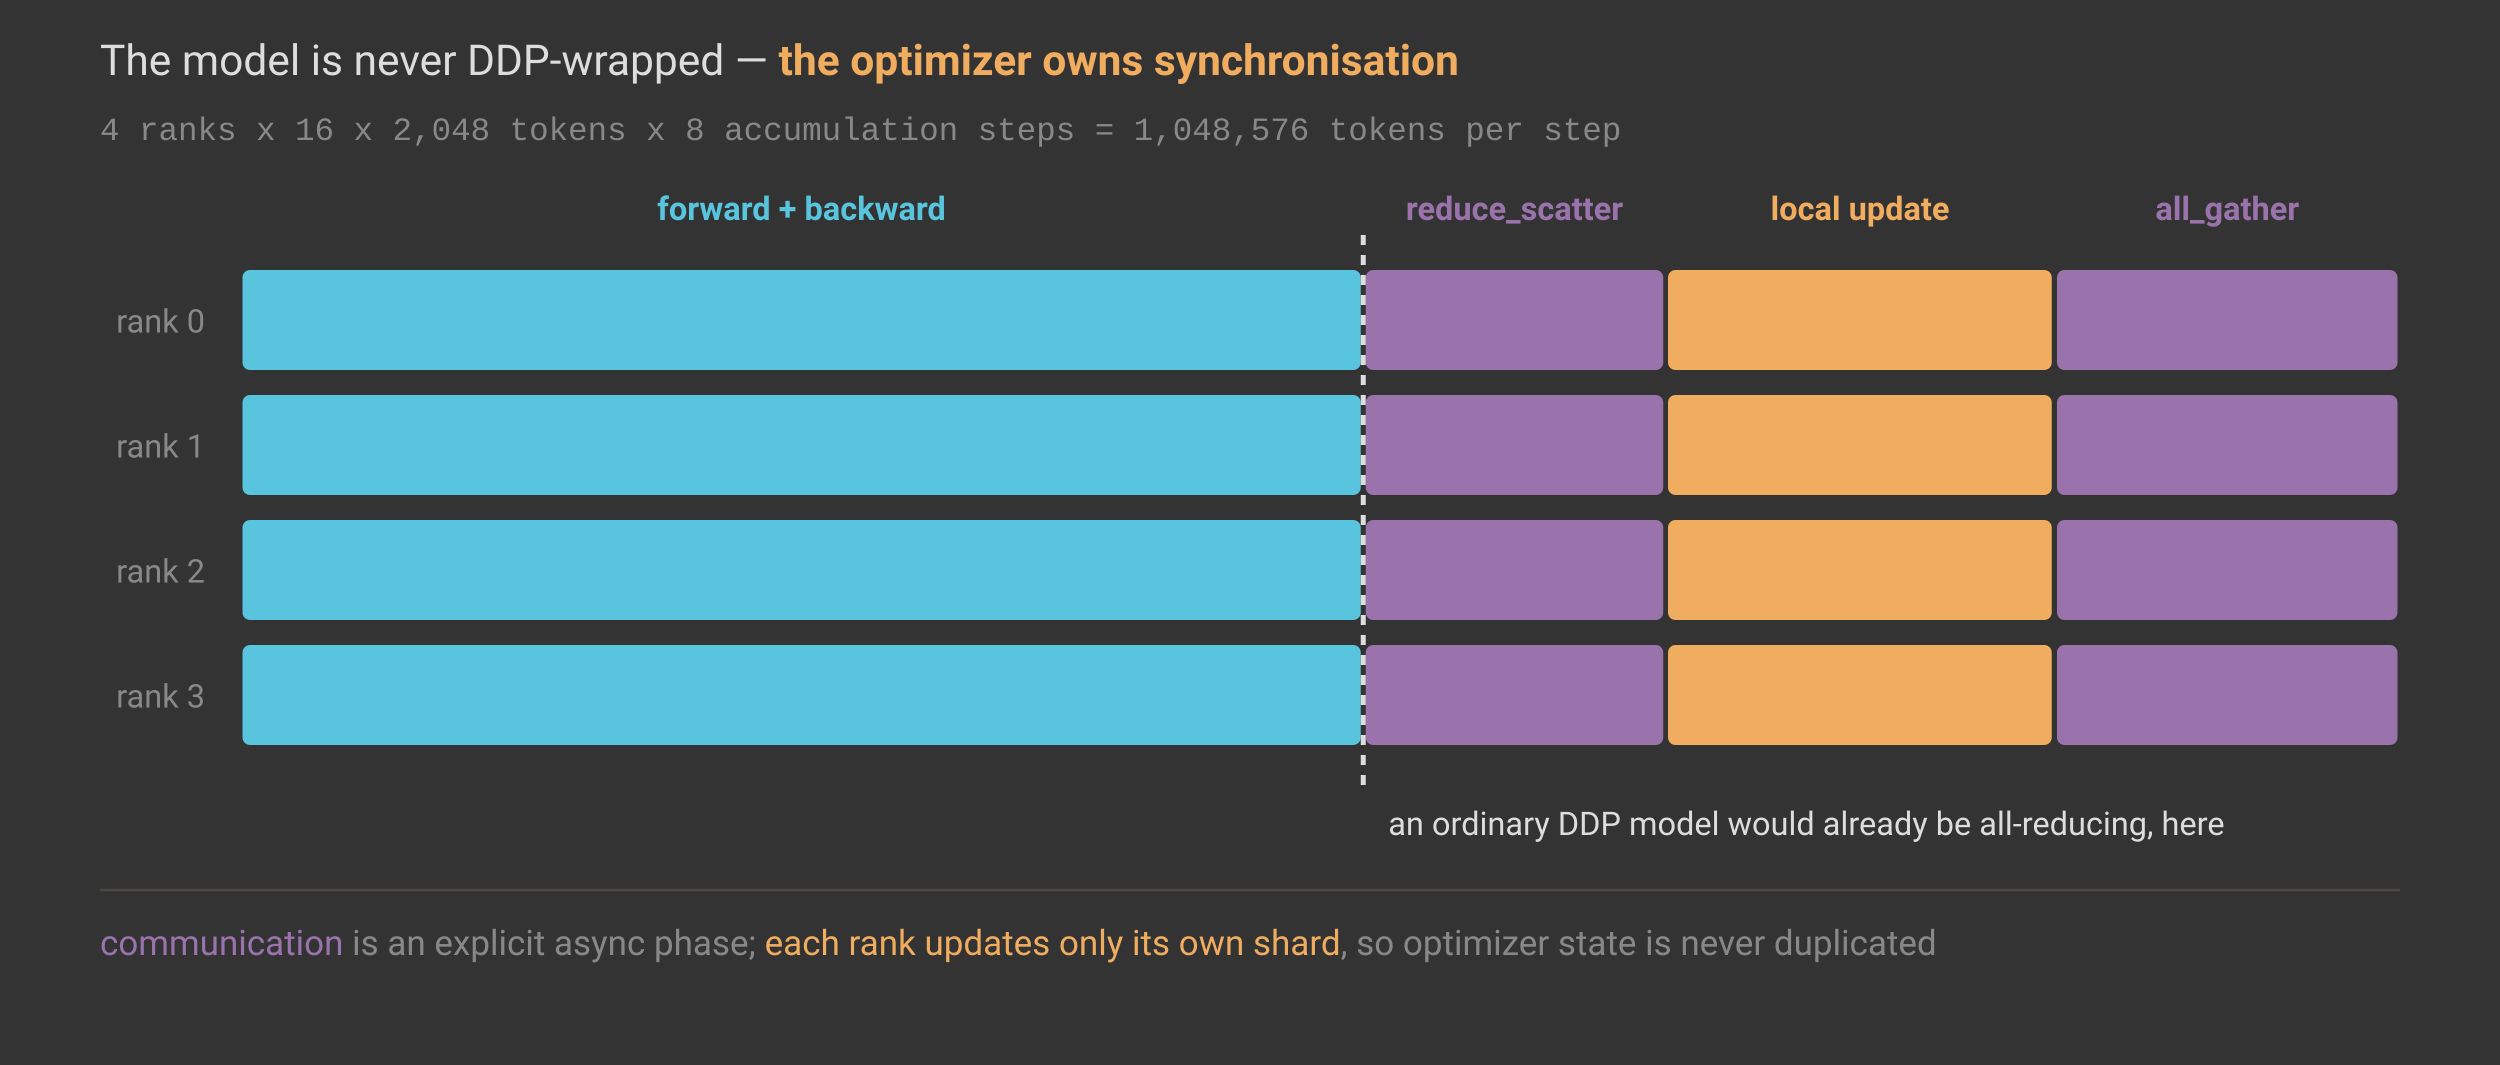
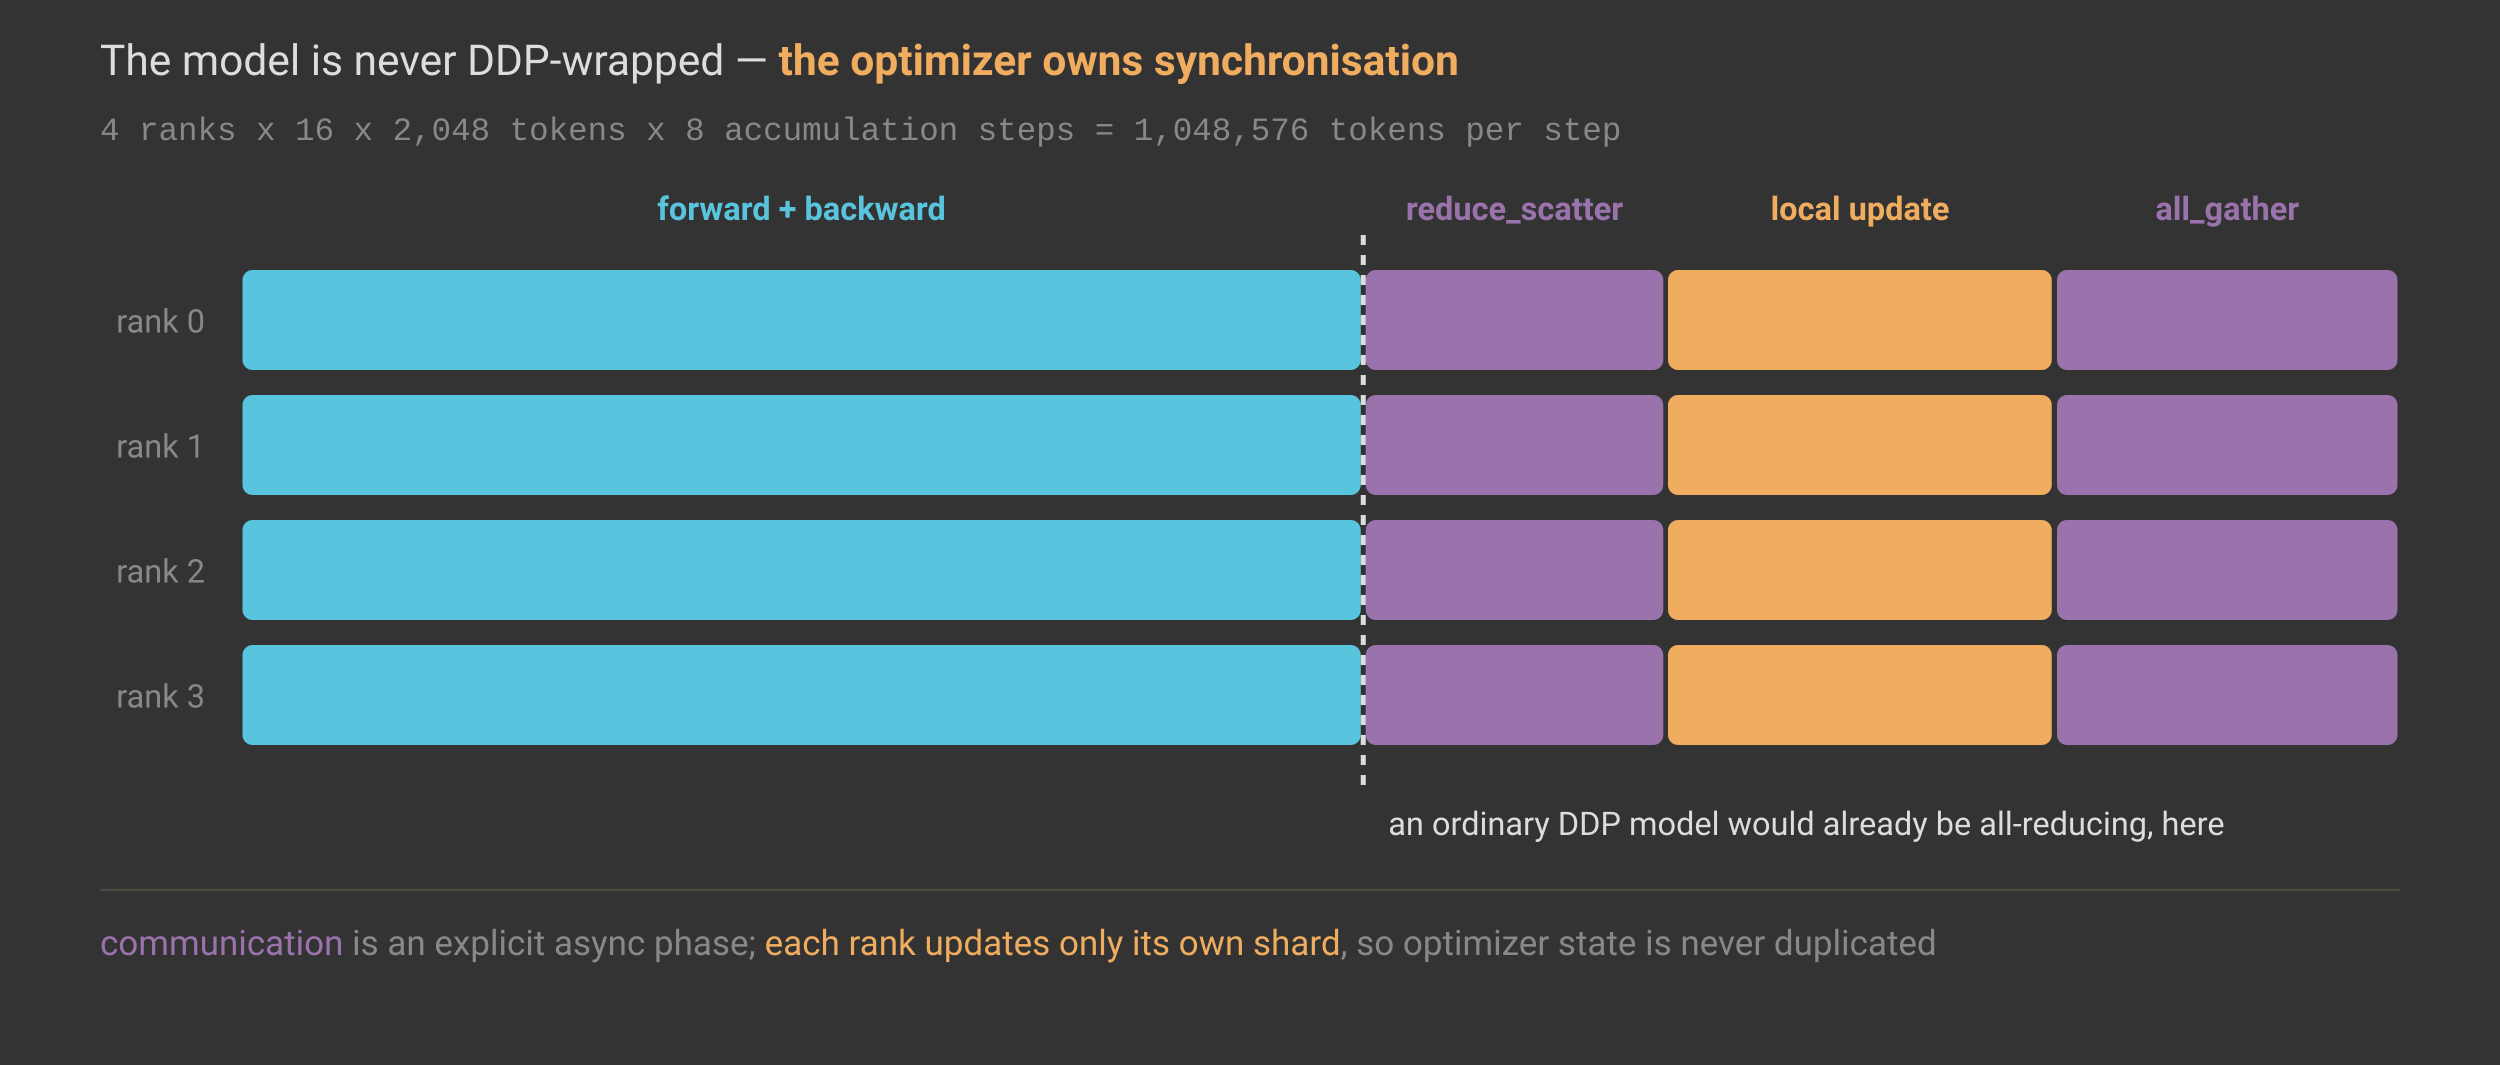
- <svg xmlns="http://www.w3.org/2000/svg" viewBox="0 0 1000 426" font-family="-apple-system,BlinkMacSystemFont,'Segoe UI',Roboto,Helvetica,Arial,sans-serif" role="img" aria-label="One optimizer step across four ranks. Gradients stay local through eight accumulation steps, then reduce-scatter, local update and all-gather.">
+ <svg xmlns="http://www.w3.org/2000/svg" width="1000" height="426" viewBox="0 0 1000 426" font-family="-apple-system,BlinkMacSystemFont,'Segoe UI',Roboto,Helvetica,Arial,sans-serif" role="img" aria-label="One optimizer step across four ranks. Gradients stay local through eight accumulation steps, then reduce-scatter, local update and all-gather.">
  <rect width="1000" height="426" fill="#333333" />
  <text x="40" y="30" font-size="17" fill="#DDDDDD">The model is never DDP-wrapped — <tspan fill="#F0AC5F" font-weight="600">the optimizer owns synchronisation</tspan>
  </text>
  <text x="40.0" y="56.0" font-size="13" fill="#888888" text-anchor="start" font-family="ui-monospace,SFMono-Regular,Consolas,'Liberation Mono',Menlo,monospace">4 ranks x 16 x 2,048 tokens x 8 accumulation steps = 1,048,576 tokens per step</text>
  <text x="320.6" y="88.0" font-size="13" fill="#58C4DD" text-anchor="middle" font-weight="600">forward + backward</text>
  <text x="605.8" y="88.0" font-size="13" fill="#9A72AC" text-anchor="middle" font-weight="600">reduce_scatter</text>
  <text x="744.0" y="88.0" font-size="13" fill="#F0AC5F" text-anchor="middle" font-weight="600">local update</text>
  <text x="890.9" y="88.0" font-size="13" fill="#9A72AC" text-anchor="middle" font-weight="600">all_gather</text>
  <text x="82.0" y="133.0" font-size="13" fill="#888888" text-anchor="end">rank 0</text>
-   <rect x="97.0" y="108.0" width="447.3" height="40.0" rx="3" fill="#58C4DD" />
-   <rect x="546.3" y="108.0" width="119.0" height="40.0" rx="3" fill="#9A72AC" />
-   <rect x="667.2" y="108.0" width="153.5" height="40.0" rx="3" fill="#F0AC5F" />
-   <rect x="822.8" y="108.0" width="136.2" height="40.0" rx="3" fill="#9A72AC" />
+   <rect x="97.0" y="108.0" width="447.3" height="40.0" rx="4" fill="#58C4DD" />
+   <rect x="546.3" y="108.0" width="119.0" height="40.0" rx="4" fill="#9A72AC" />
+   <rect x="667.2" y="108.0" width="153.5" height="40.0" rx="4" fill="#F0AC5F" />
+   <rect x="822.8" y="108.0" width="136.2" height="40.0" rx="4" fill="#9A72AC" />
  <text x="82.0" y="183.0" font-size="13" fill="#888888" text-anchor="end">rank 1</text>
-   <rect x="97.0" y="158.0" width="447.3" height="40.0" rx="3" fill="#58C4DD" />
-   <rect x="546.3" y="158.0" width="119.0" height="40.0" rx="3" fill="#9A72AC" />
-   <rect x="667.2" y="158.0" width="153.5" height="40.0" rx="3" fill="#F0AC5F" />
-   <rect x="822.8" y="158.0" width="136.2" height="40.0" rx="3" fill="#9A72AC" />
+   <rect x="97.0" y="158.0" width="447.3" height="40.0" rx="4" fill="#58C4DD" />
+   <rect x="546.3" y="158.0" width="119.0" height="40.0" rx="4" fill="#9A72AC" />
+   <rect x="667.2" y="158.0" width="153.5" height="40.0" rx="4" fill="#F0AC5F" />
+   <rect x="822.8" y="158.0" width="136.2" height="40.0" rx="4" fill="#9A72AC" />
  <text x="82.0" y="233.0" font-size="13" fill="#888888" text-anchor="end">rank 2</text>
-   <rect x="97.0" y="208.0" width="447.3" height="40.0" rx="3" fill="#58C4DD" />
-   <rect x="546.3" y="208.0" width="119.0" height="40.0" rx="3" fill="#9A72AC" />
-   <rect x="667.2" y="208.0" width="153.5" height="40.0" rx="3" fill="#F0AC5F" />
-   <rect x="822.8" y="208.0" width="136.2" height="40.0" rx="3" fill="#9A72AC" />
+   <rect x="97.0" y="208.0" width="447.3" height="40.0" rx="4" fill="#58C4DD" />
+   <rect x="546.3" y="208.0" width="119.0" height="40.0" rx="4" fill="#9A72AC" />
+   <rect x="667.2" y="208.0" width="153.5" height="40.0" rx="4" fill="#F0AC5F" />
+   <rect x="822.8" y="208.0" width="136.2" height="40.0" rx="4" fill="#9A72AC" />
  <text x="82.0" y="283.0" font-size="13" fill="#888888" text-anchor="end">rank 3</text>
-   <rect x="97.0" y="258.0" width="447.3" height="40.0" rx="3" fill="#58C4DD" />
-   <rect x="546.3" y="258.0" width="119.0" height="40.0" rx="3" fill="#9A72AC" />
-   <rect x="667.2" y="258.0" width="153.5" height="40.0" rx="3" fill="#F0AC5F" />
-   <rect x="822.8" y="258.0" width="136.2" height="40.0" rx="3" fill="#9A72AC" />
+   <rect x="97.0" y="258.0" width="447.3" height="40.0" rx="4" fill="#58C4DD" />
+   <rect x="546.3" y="258.0" width="119.0" height="40.0" rx="4" fill="#9A72AC" />
+   <rect x="667.2" y="258.0" width="153.5" height="40.0" rx="4" fill="#F0AC5F" />
+   <rect x="822.8" y="258.0" width="136.2" height="40.0" rx="4" fill="#9A72AC" />
  <line x1="545.3" y1="94.0" x2="545.3" y2="314.0" stroke="#DDDDDD" stroke-width="2" stroke-dasharray="4 4" />
  <text x="555.3" y="334.0" font-size="13" fill="#DDDDDD" text-anchor="start">an ordinary DDP model would already be all-reducing, here</text>
  <line x1="40.0" y1="356.0" x2="960.0" y2="356.0" stroke="#736357" stroke-width="1" opacity="0.4" />
  <text x="40" y="382" font-size="14" fill="#888888">
    <tspan fill="#9A72AC">communication</tspan> is an explicit async phase; <tspan fill="#F0AC5F">each rank updates only its own shard</tspan>, so optimizer state is never duplicated</text>
</svg>
